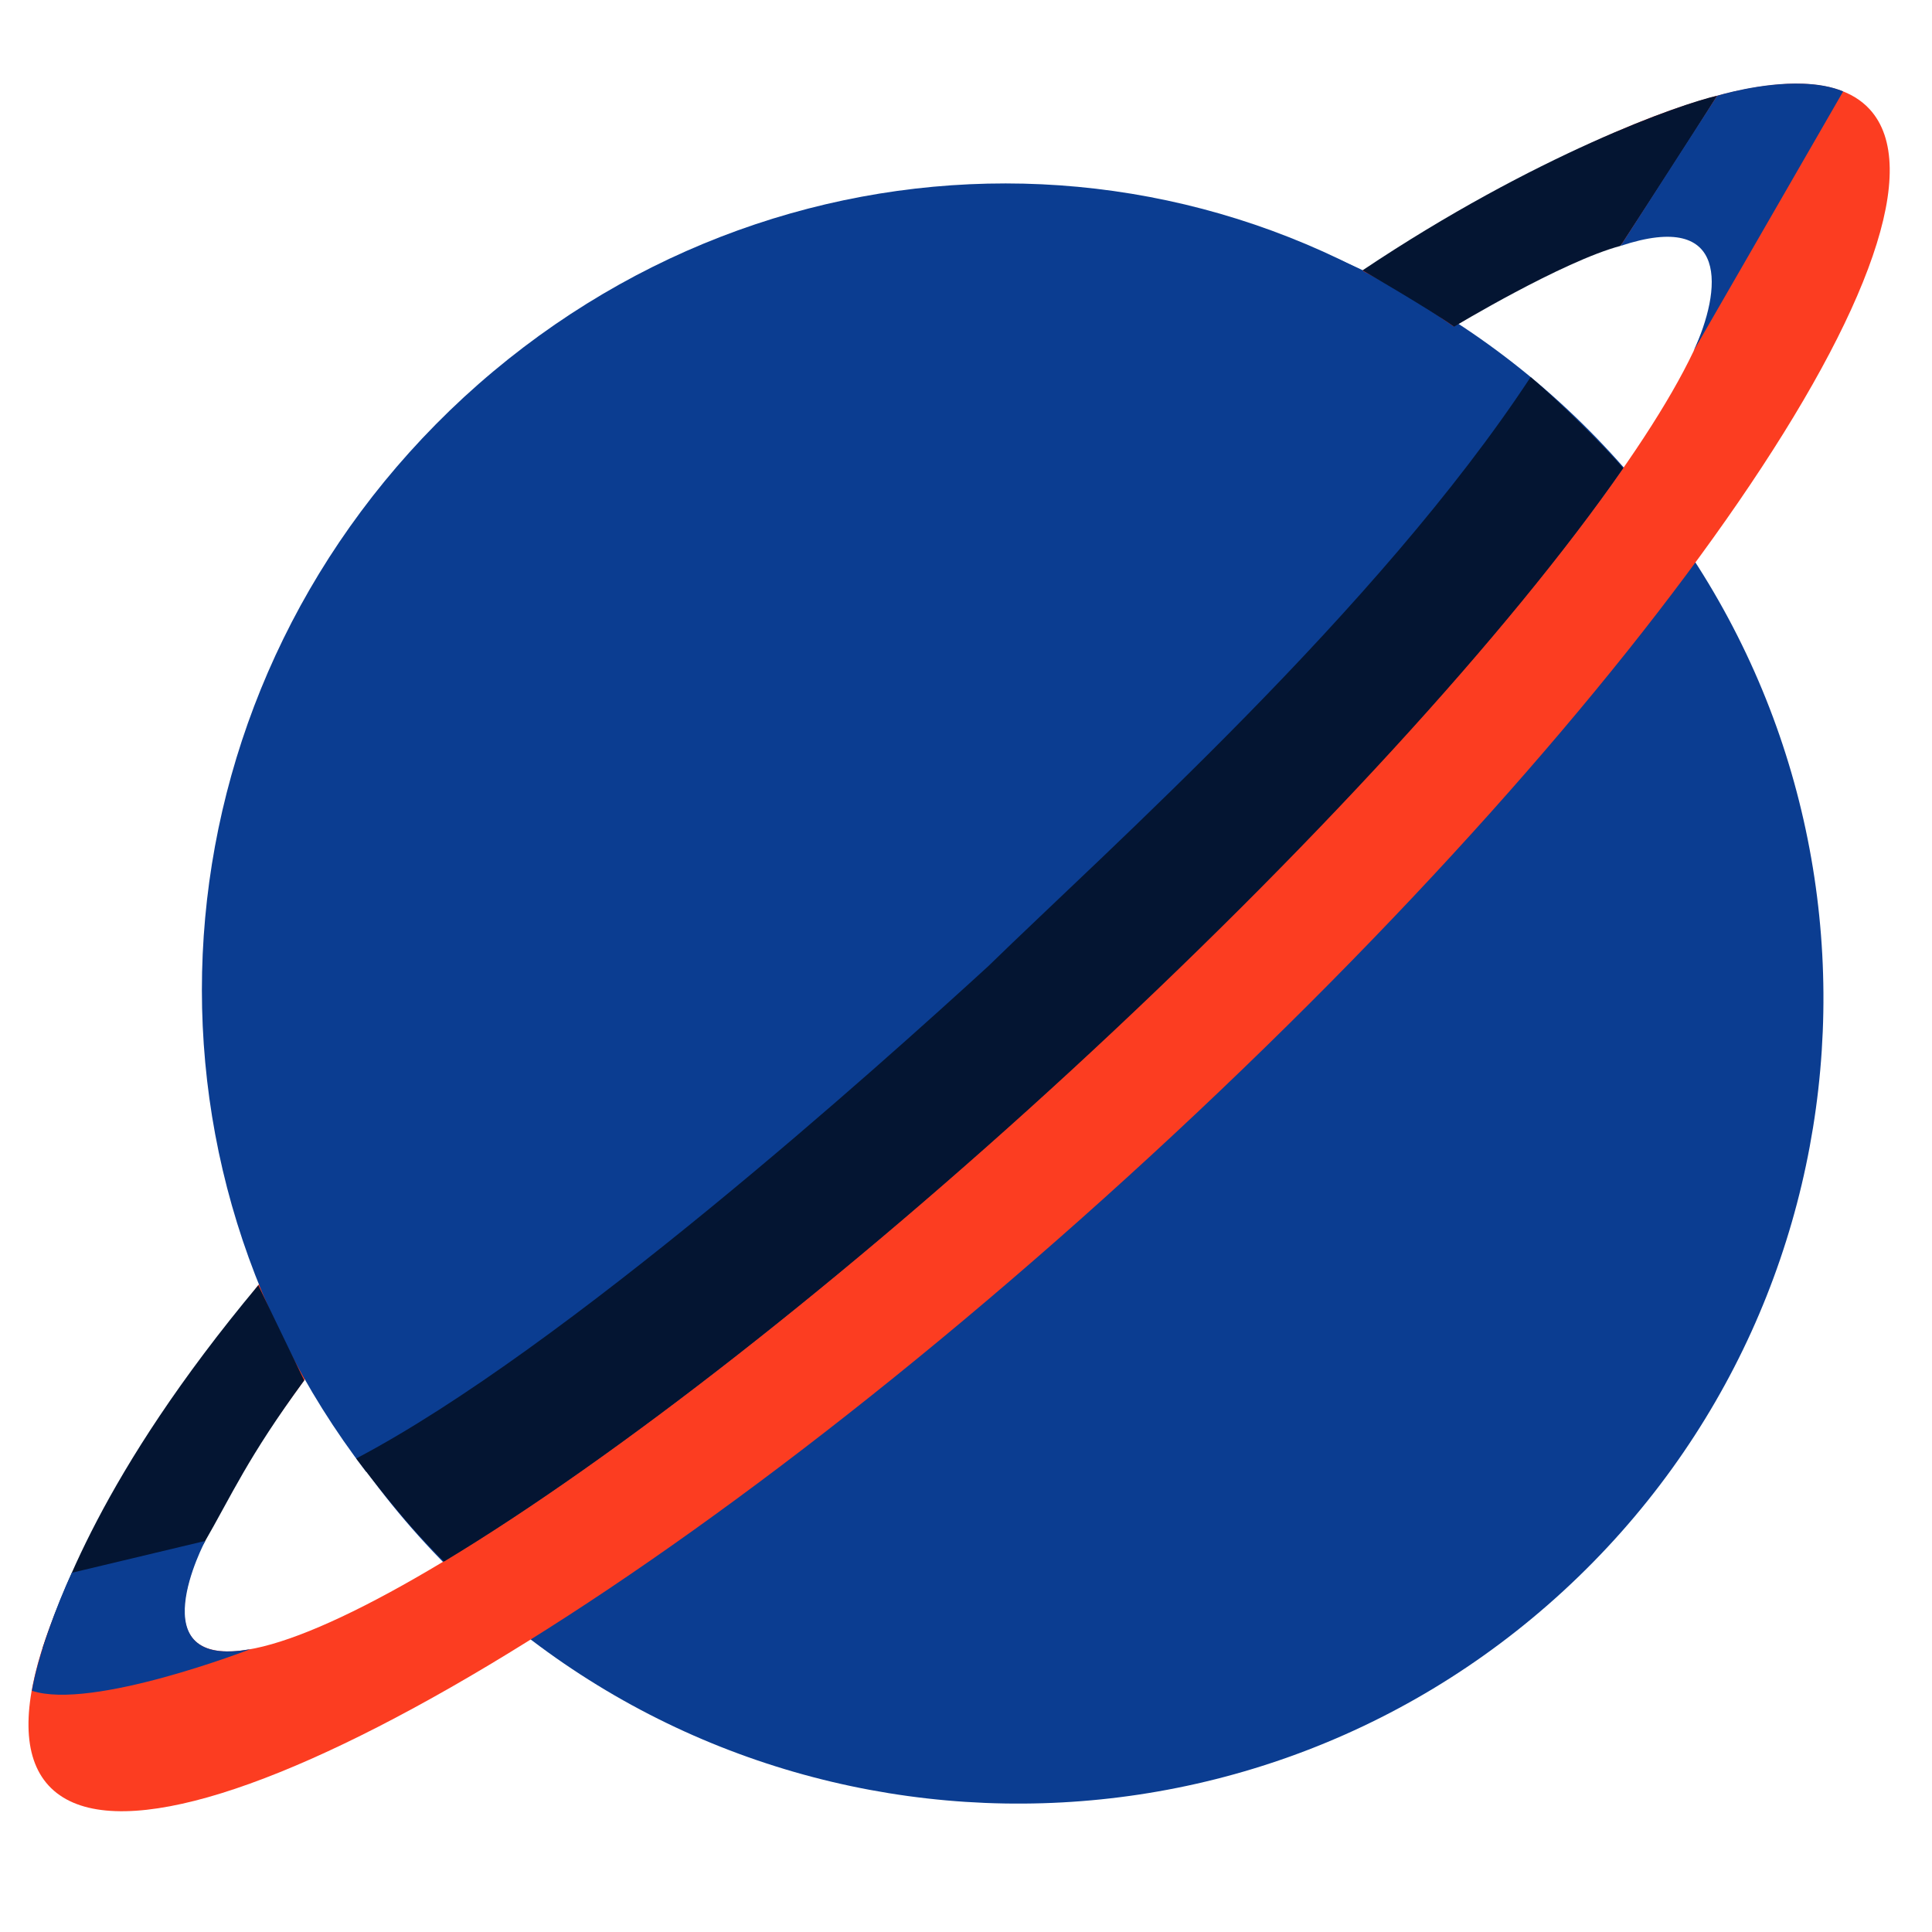
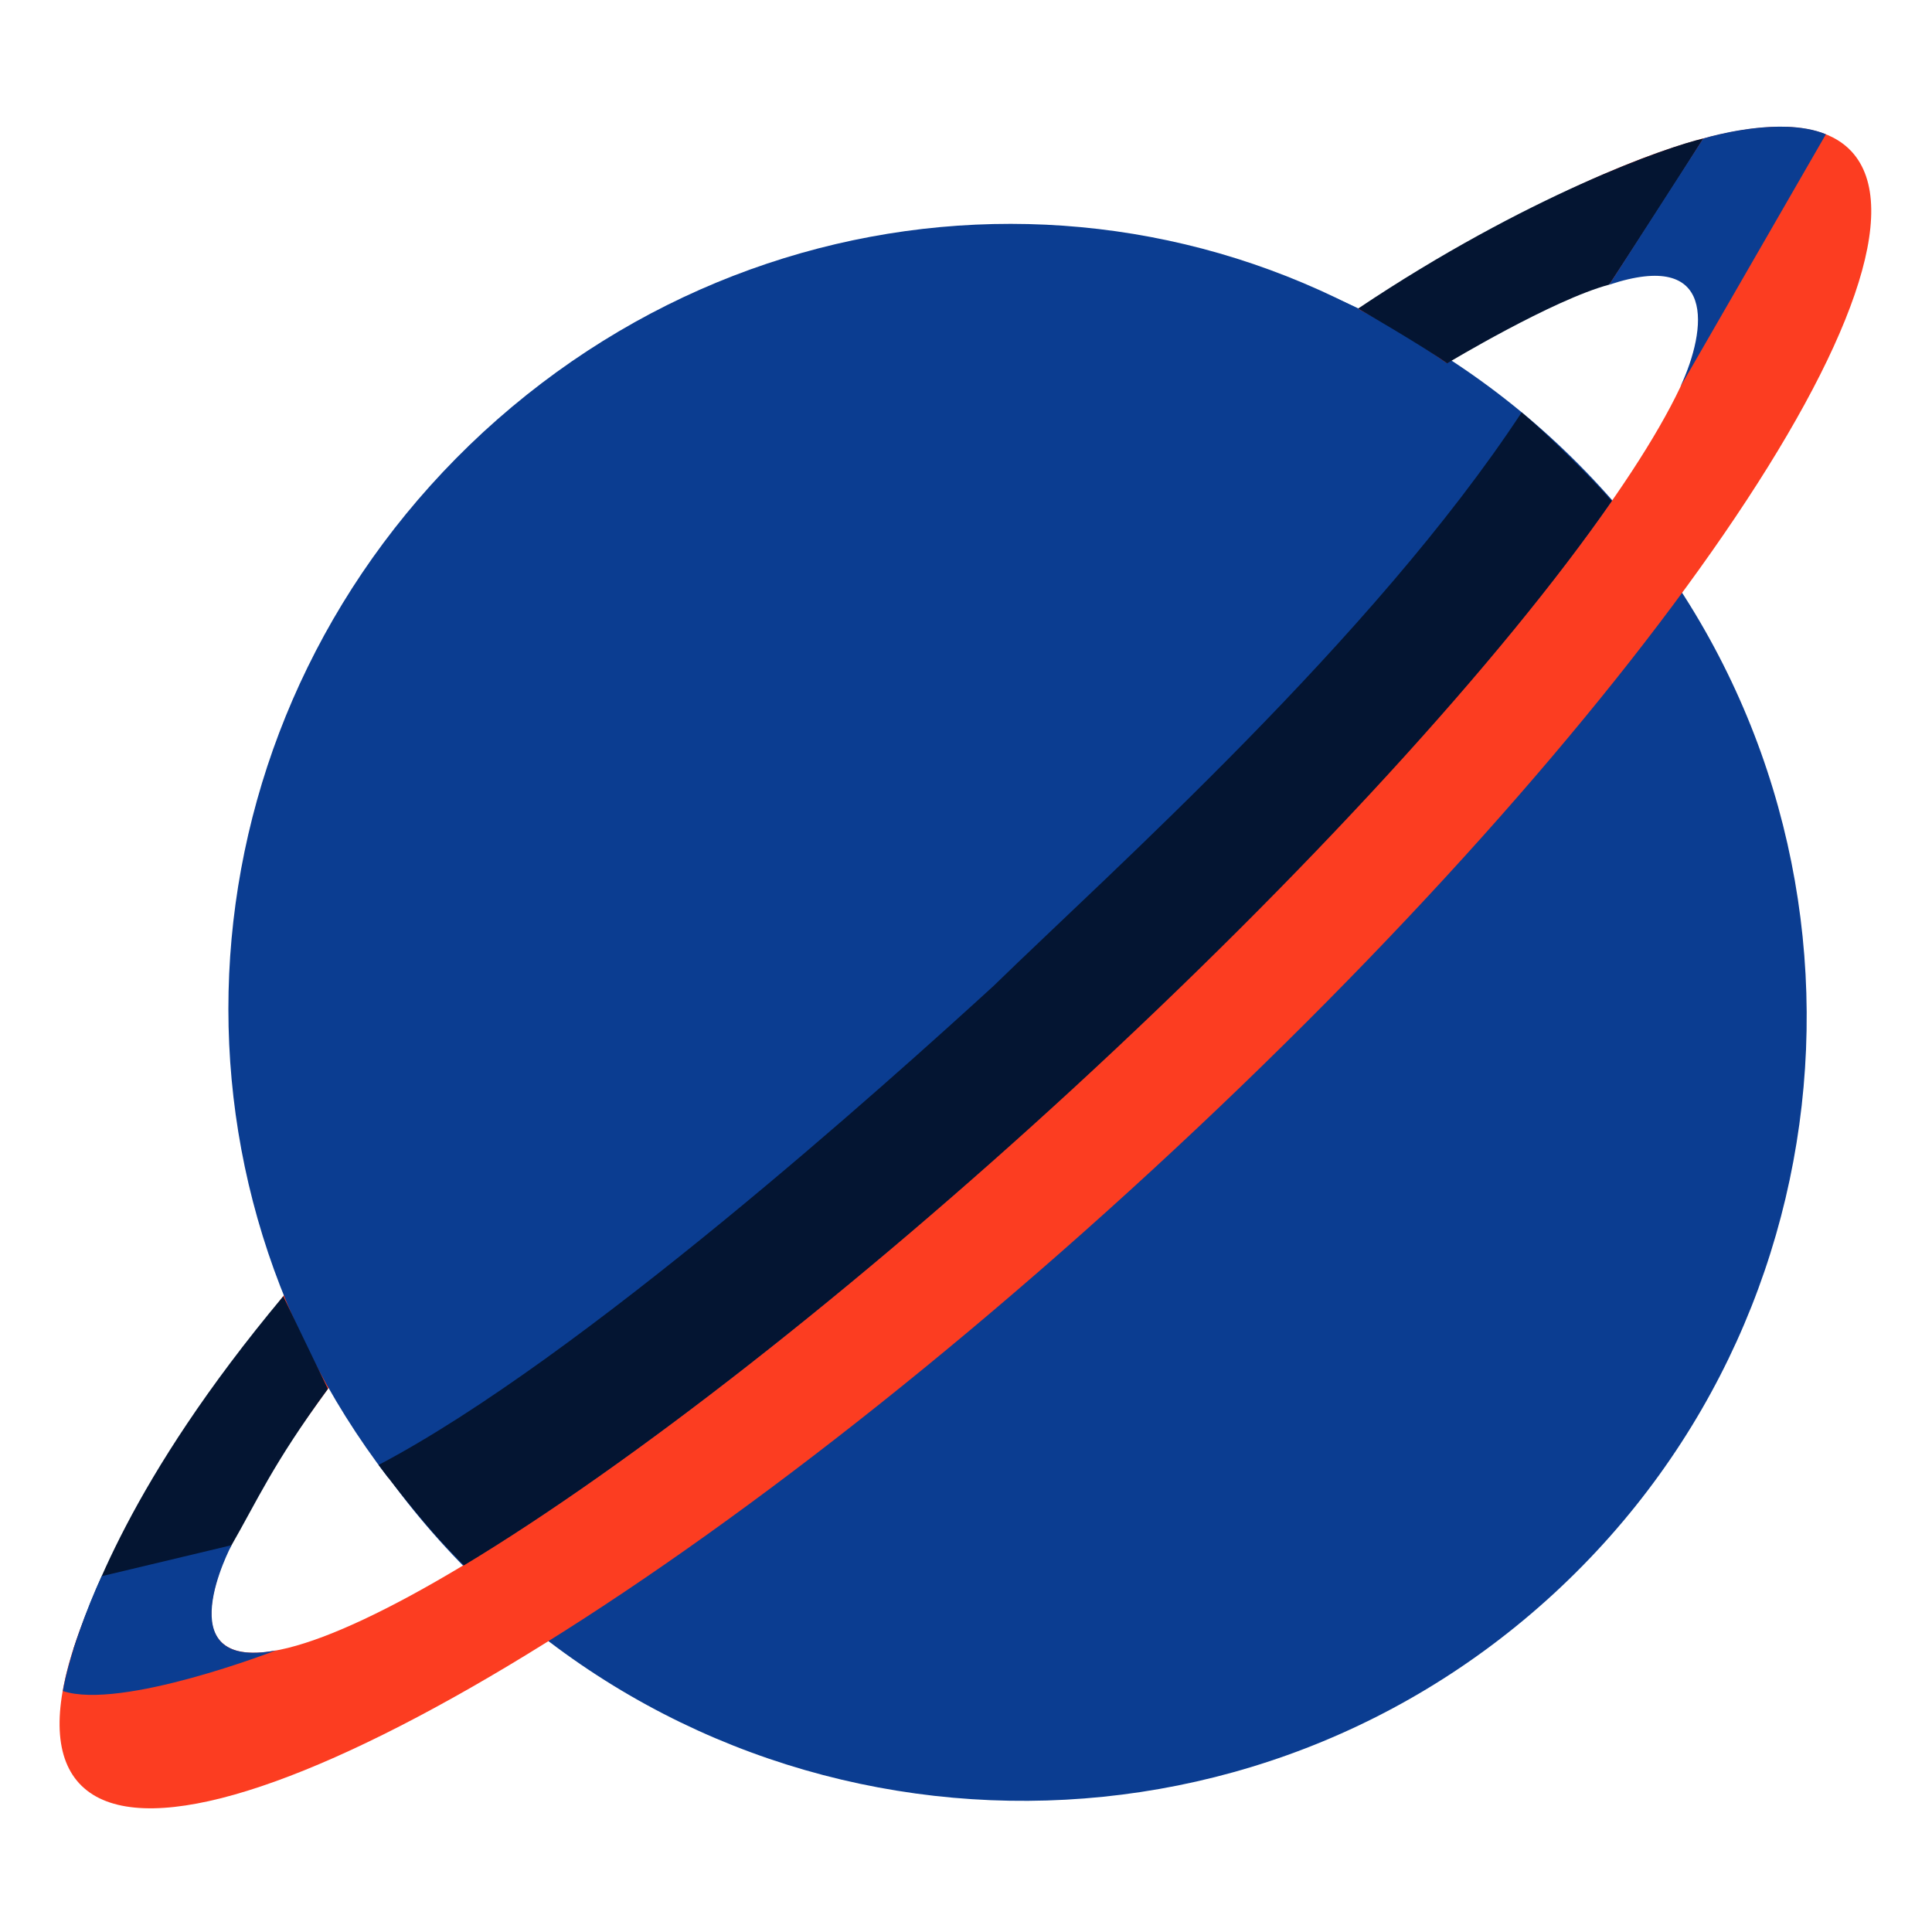
- <svg xmlns="http://www.w3.org/2000/svg" width="100" height="100" viewBox="0 0 26.458 26.458" version="1.1" id="svg920">
+ <svg xmlns="http://www.w3.org/2000/svg" width="128" height="128" viewBox="0 0 33.867 33.867" version="1.1" id="svg920">
  <defs id="defs914" />
-   <g id="layer1" transform="translate(0,-270.5416)">
-     <circle style="opacity:1;fill:#0b3d91;fill-opacity:1;stroke:none;stroke-width:3.685;stroke-linecap:square;stroke-linejoin:bevel;stroke-miterlimit:4;stroke-dasharray:none;stroke-opacity:1" id="path826" cx="-182.24" cy="218.541" r="11.028" transform="rotate(-42.63317)" />
-     <path style="opacity:1;fill:#fc3d21;fill-opacity:1;stroke:none;stroke-width:13.929;stroke-linecap:square;stroke-linejoin:bevel;stroke-miterlimit:4;stroke-dasharray:none;stroke-opacity:1" d="M 92.396 4.348 A 14.654 64.055 47.367 0 0 39.719 38.254 A 14.654 64.055 47.367 0 0 2.518 92.42 A 14.654 64.055 47.367 0 0 59.568 59.814 A 14.654 64.055 47.367 0 0 96.768 5.65 A 14.654 64.055 47.367 0 0 92.396 4.348 z M 86.721 12.156 A 9.07 53.22 47.367 0 1 88.336 12.766 A 9.07 53.22 47.367 0 1 55.324 55.484 A 9.07 53.22 47.367 0 1 10.027 84.859 A 9.07 53.22 47.367 0 1 43.039 42.141 A 9.07 53.22 47.367 0 1 86.721 12.156 z " transform="matrix(0.2645833,0,0,0.2645833,0,270.5416)" id="path828" />
-     <path style="opacity:1;fill:#0b3d91;fill-opacity:1;stroke:none;stroke-width:3.685;stroke-linecap:square;stroke-linejoin:bevel;stroke-miterlimit:4;stroke-dasharray:none;stroke-opacity:1" d="m 6.353,275.981 c -4.213,3.887 -4.79,10.223 -1.338,14.717 2.896,-1.344 7.409,-5.15 8.892,-6.506 1.639,-1.598 5.19,-4.829 7.196,-8.194 -4.128,-3.925 -10.503,-3.921 -14.75,-0.017 z" id="path826-0" />
-     <path style="opacity:1;fill:#041532;fill-opacity:1;stroke:none;stroke-width:3.685;stroke-linecap:square;stroke-linejoin:bevel;stroke-miterlimit:4;stroke-dasharray:none;stroke-opacity:1" d="m 20.961,275.706 c -2.095,3.186 -5.79,6.471 -7.429,8.069 -1.475,1.349 -5.801,5.242 -8.654,6.74 0.225,0.301 0.602,0.773 0.856,1.049 0.113,0.12 0.229,0.248 0.347,0.362 2.338,-1.409 5.513,-3.894 8.585,-6.722 3.239,-2.983 6.012,-6.01 7.563,-8.251 -0.241,-0.285 -0.891,-0.932 -1.268,-1.248 z" id="path826-0-5" />
-     <path style="fill:#041532;fill-opacity:1;stroke:none;stroke-width:0.265px;stroke-linecap:butt;stroke-linejoin:miter;stroke-opacity:1" d="m 3.537,288.142 0.629,1.304 c -0.78,1.066 -0.986,1.559 -1.377,2.236 l -2.205,1.428 c 0.224,-0.631 0.778,-2.366 2.953,-4.968 z" id="path1550" />
-     <path style="fill:#0b3d91;fill-opacity:1;stroke:none;stroke-width:0.265px;stroke-linecap:butt;stroke-linejoin:miter;stroke-opacity:1" d="m 3.432,293.125 c 0,0 -2.174,0.844 -2.995,0.571 0.074,-0.453 0.338,-1.175 0.547,-1.616 l 1.827,-0.436 c 0,0 -0.941,1.772 0.622,1.481 z" id="path1552" />
-     <path style="fill:#041532;fill-opacity:1;stroke:none;stroke-width:0.265px;stroke-linecap:butt;stroke-linejoin:miter;stroke-opacity:1" d="m 19.912,275.016 c 0,0 1.485,-0.895 2.28,-1.107 0.441,-0.676 0.882,-1.349 1.324,-2.057 -0.497,0.113 -2.481,0.802 -4.857,2.392 0,0 0.94,0.545 1.253,0.771 z" id="path1558" />
-     <path style="fill:#0b3d91;fill-opacity:1;stroke:none;stroke-width:1;stroke-linecap:butt;stroke-linejoin:miter;stroke-miterlimit:4;stroke-dasharray:none;stroke-opacity:1" d="m 93.336,4.332 c -2.176,-0.083 -4.455,0.623 -4.455,0.623 l -5.002,7.773 c 5.703,-1.898 5.217,2.334 3.783,5.428 L 95.401,4.731 c -0.614,-0.258 -1.34,-0.372 -2.065,-0.399 z" transform="matrix(0.2645833,0,0,0.2645833,0,270.5416)" id="path1560" />
+   <g id="layer1" transform="translate(0,-263.1333)">
+     <circle style="opacity:1;fill:#0b3d91;fill-opacity:1;stroke:none;stroke-width:4.592;stroke-linecap:square;stroke-linejoin:bevel;stroke-miterlimit:4;stroke-dasharray:none;stroke-opacity:1" id="path826" cx="-177.104" cy="218.849" r="13.74" transform="rotate(-42.63317)" />
+     <path style="opacity:1;fill:#fc3d21;fill-opacity:1;stroke:none;stroke-width:4.592;stroke-linecap:square;stroke-linejoin:bevel;stroke-miterlimit:4;stroke-dasharray:none;stroke-opacity:1" d="M 31.017,265.361 A 4.831,21.116 47.367 0 0 13.652,276.538 4.831,21.116 47.367 0 0 1.388,294.394 4.831,21.116 47.367 0 0 20.195,283.646 4.831,21.116 47.367 0 0 32.458,265.79 4.831,21.116 47.367 0 0 31.017,265.361 Z m -1.871,2.574 a 2.99,17.544 47.367 0 1 0.532,0.201 2.99,17.544 47.367 0 1 -10.882,14.082 2.99,17.544 47.367 0 1 -14.932,9.684 2.99,17.544 47.367 0 1 10.882,-14.082 2.99,17.544 47.367 0 1 14.4,-9.884 z" id="path828" />
+     <path style="opacity:1;fill:#0b3d91;fill-opacity:1;stroke:none;stroke-width:4.592;stroke-linecap:square;stroke-linejoin:bevel;stroke-miterlimit:4;stroke-dasharray:none;stroke-opacity:1" d="m 8.474,270.705 c -5.249,4.843 -5.968,12.737 -1.667,18.336 3.609,-1.675 9.232,-6.416 11.079,-8.106 2.042,-1.99 6.467,-6.016 8.965,-10.209 -5.143,-4.89 -13.086,-4.886 -18.377,-0.021 z" id="path826-0" />
+     <path style="opacity:1;fill:#041532;fill-opacity:1;stroke:none;stroke-width:4.592;stroke-linecap:square;stroke-linejoin:bevel;stroke-miterlimit:4;stroke-dasharray:none;stroke-opacity:1" d="m 26.674,270.362 c -2.611,3.969 -7.214,8.063 -9.256,10.053 -1.838,1.68 -7.227,6.531 -10.782,8.398 0.28,0.375 0.75,0.963 1.066,1.308 0.141,0.149 0.285,0.309 0.432,0.451 2.912,-1.756 6.869,-4.852 10.696,-8.375 4.036,-3.717 7.491,-7.489 9.423,-10.28 -0.301,-0.355 -1.11,-1.162 -1.579,-1.555 z" id="path826-0-5" />
+     <path style="fill:#041532;fill-opacity:1;stroke:none;stroke-width:0.33px;stroke-linecap:butt;stroke-linejoin:miter;stroke-opacity:1" d="m 4.965,285.856 0.783,1.624 c -0.972,1.328 -1.229,1.942 -1.715,2.786 l -2.747,1.779 c 0.278,-0.787 0.97,-2.948 3.679,-6.189 z" id="path1550" />
+     <path style="fill:#0b3d91;fill-opacity:1;stroke:none;stroke-width:0.33px;stroke-linecap:butt;stroke-linejoin:miter;stroke-opacity:1" d="m 4.834,292.065 c 0,0 -2.709,1.052 -3.732,0.711 0.093,-0.565 0.421,-1.464 0.681,-2.013 l 2.276,-0.543 c 0,0 -1.172,2.208 0.775,1.845 z" id="path1552" />
+     <path style="fill:#041532;fill-opacity:1;stroke:none;stroke-width:0.33px;stroke-linecap:butt;stroke-linejoin:miter;stroke-opacity:1" d="m 25.368,269.502 c 0,0 1.851,-1.115 2.841,-1.379 0.55,-0.842 1.099,-1.681 1.649,-2.562 -0.619,0.141 -3.091,0.999 -6.051,2.981 0,0 1.171,0.679 1.561,0.961 z" id="path1558" />
+     <path style="fill:#0b3d91;fill-opacity:1;stroke:none;stroke-width:0.33;stroke-linecap:butt;stroke-linejoin:miter;stroke-miterlimit:4;stroke-dasharray:none;stroke-opacity:1" d="m 31.327,265.356 c -0.717,-0.027 -1.469,0.205 -1.469,0.205 l -1.649,2.563 c 1.88,-0.626 1.72,0.769 1.247,1.789 l 2.551,-4.426 c -0.202,-0.085 -0.442,-0.122 -0.681,-0.132 z" id="path1560" />
  </g>
</svg>
